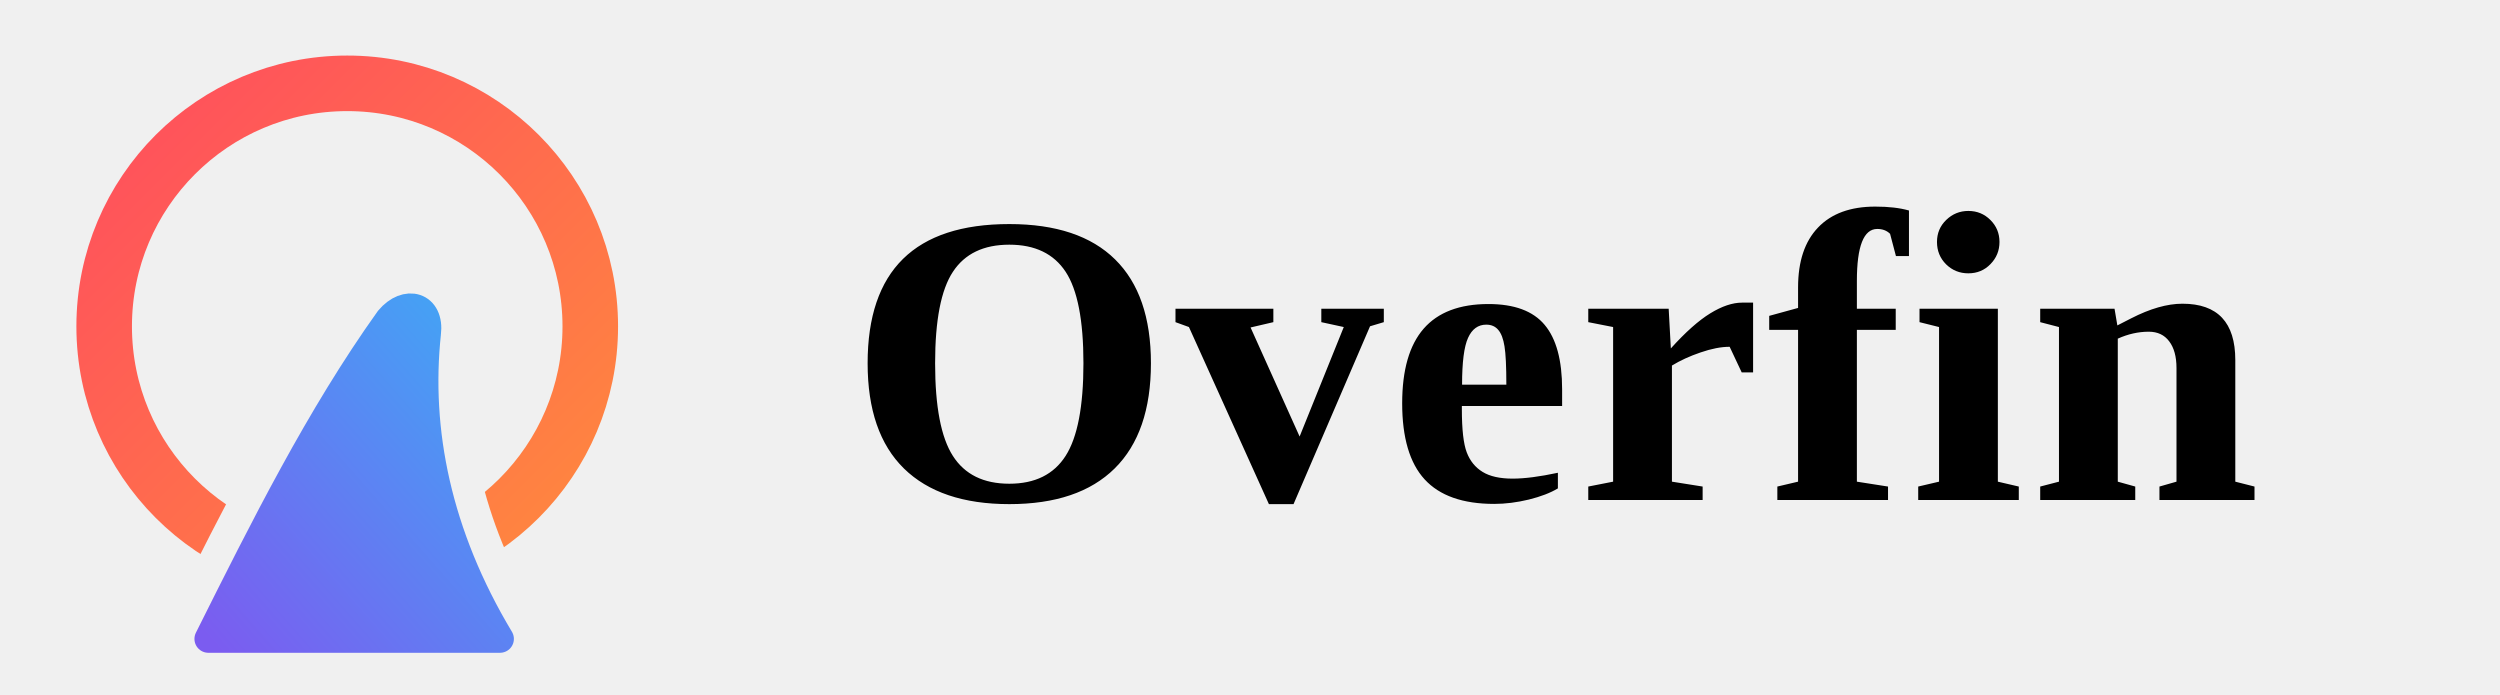
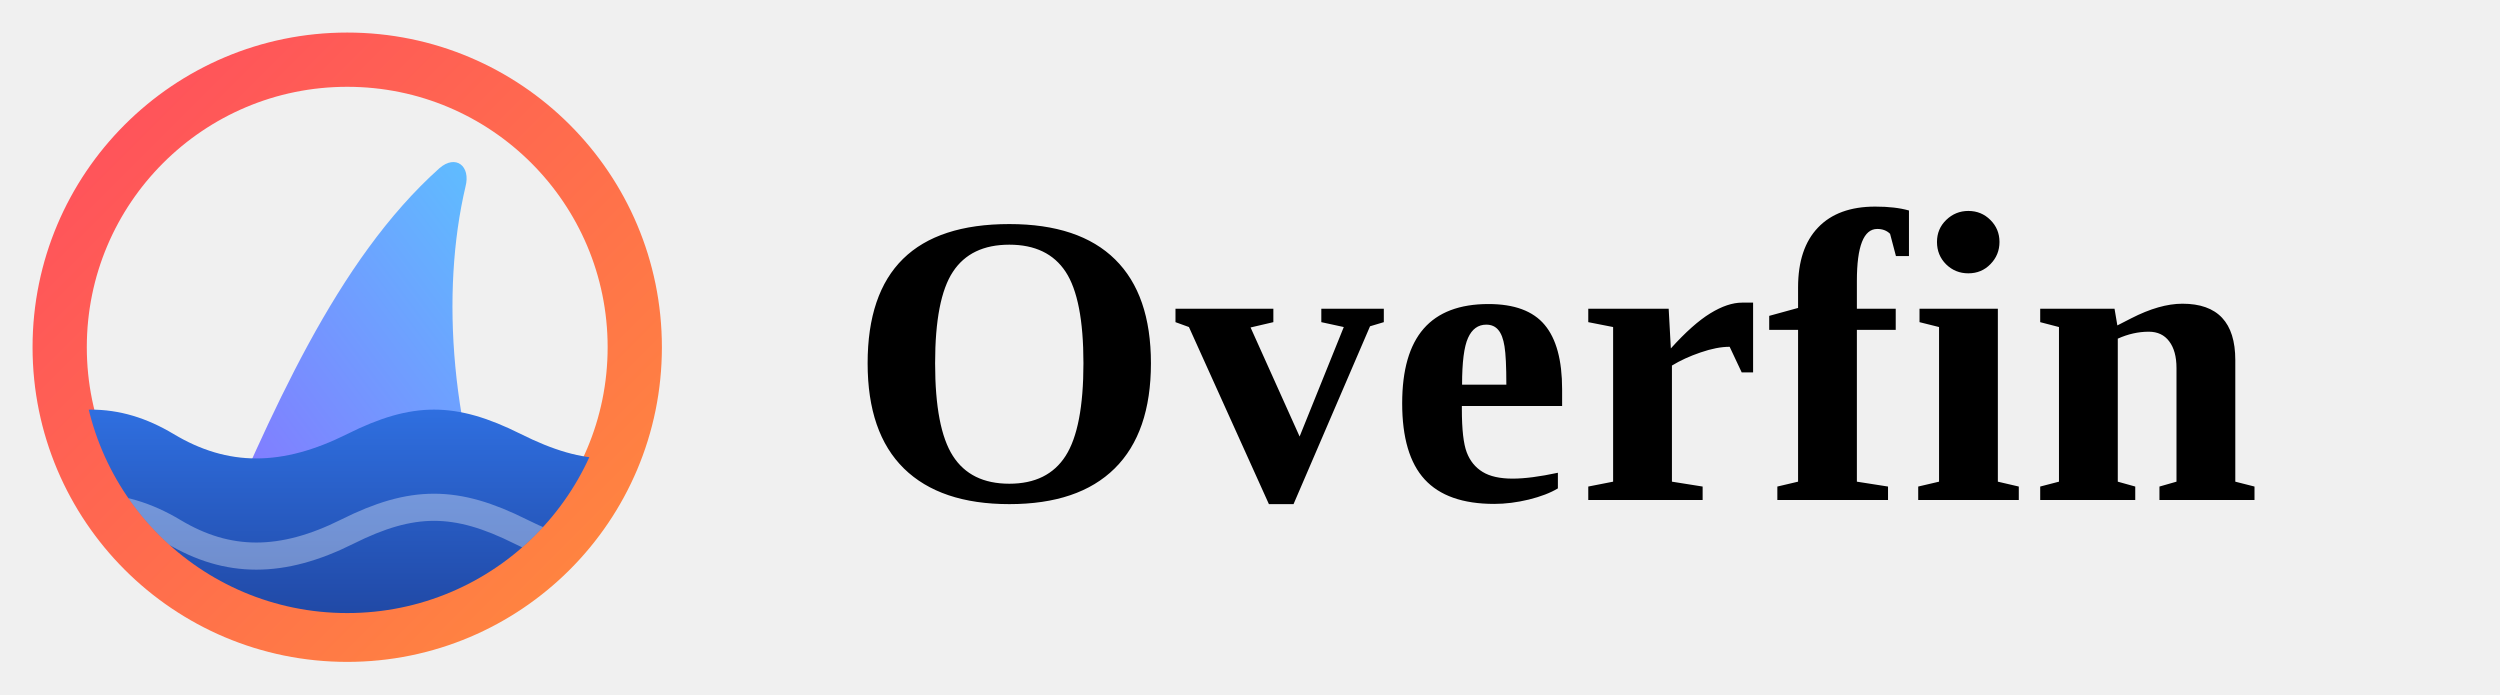
<svg xmlns="http://www.w3.org/2000/svg" class="overfin-banner" viewBox="0 0 360 100" overflow="visible" role="img" aria-label="Overfin">
-   <defs>
-     <linearGradient id="ofb-fin" x1="0" y1="1" x2="1" y2="0">
-       <stop offset="0" stop-color="#7B5CF0" />
-       <stop offset="1" stop-color="#3FA9F5" />
-     </linearGradient>
-     <linearGradient id="ofb-o" x1="0" y1="0" x2="1" y2="1">
-       <stop offset="0" stop-color="#FF4D5E" />
-       <stop offset="1" stop-color="#FF8A3D" />
-     </linearGradient>
-     <mask id="ofb-cut" maskUnits="userSpaceOnUse" x="0" y="0" width="100" height="100">
-       <rect width="100" height="100" fill="#fff" />
-       <path d="M30 92 C38 76 46 60 56 46 C58.5 43 62 44 61.5 48 C60 62 63 77 72 92 Z" fill="#000" stroke="#000" stroke-width="13" stroke-linejoin="round" />
-     </mask>
-   </defs>
-   <circle cx="50" cy="47" r="35" fill="none" stroke="url(#ofb-o)" stroke-width="8" mask="url(#ofb-cut)" />
-   <path d="M30 92 C38 76 46 60 56 46 C58.5 43 62 44 61.5 48 C60 62 63 77 72 92 Z" fill="url(#ofb-fin)" stroke="url(#ofb-fin)" stroke-width="4" stroke-linejoin="round" />
+   <svg x="0" y="0" width="100" height="100" viewBox="0 0 64 64">
+     <defs>
+       <linearGradient id="ofb-ring" x1="0" y1="0" x2="1" y2="1">
+         <stop offset="0" stop-color="#FF4D5E" />
+         <stop offset="1" stop-color="#FF8A3D" />
+       </linearGradient>
+       <linearGradient id="ofb-fin" x1="0" y1="1" x2="1" y2="0">
+         <stop offset="0" stop-color="#8A6CFF" />
+         <stop offset="1" stop-color="#5CC2FF" />
+       </linearGradient>
+       <linearGradient id="ofb-water" x1="0" y1="0" x2="0" y2="1">
+         <stop offset="0" stop-color="#2F6FE0" />
+         <stop offset="1" stop-color="#1B3A8F" />
+       </linearGradient>
+       <clipPath id="ofb-in">
+         <circle cx="32" cy="32" r="24.5" />
+       </clipPath>
+     </defs>
+     <circle cx="32" cy="32" r="26.5" fill="none" stroke="url(#ofb-ring)" stroke-width="5" />
+     <g clip-path="url(#ofb-in)">
+       <path d="M19 52 C25 38 31 24 40.5 15.5 C42 14.2 43.4 15.3 42.9 17.2 C40.6 27 41.5 40 46.5 52 Z" fill="url(#ofb-fin)" />
+       <path d="M0 40 C6 37 11 37 16 40 S26 43 32 40 S42 37 48 40 S58 43 64 40 V64 H0 Z" fill="url(#ofb-water)" />
+       <path d="M0 49 C6 46 11 46 16 49 S26 52 32 49 S42 46 48 49 S58 52 64 49" fill="none" stroke="#fff" stroke-opacity=".35" stroke-width="2.5" stroke-linecap="round" />
+     </g>
+   </svg>
  <text x="122" y="72" fill="currentColor" font-family="inherit" font-size="60" font-weight="800" letter-spacing=".6">Overfin</text>
</svg>
